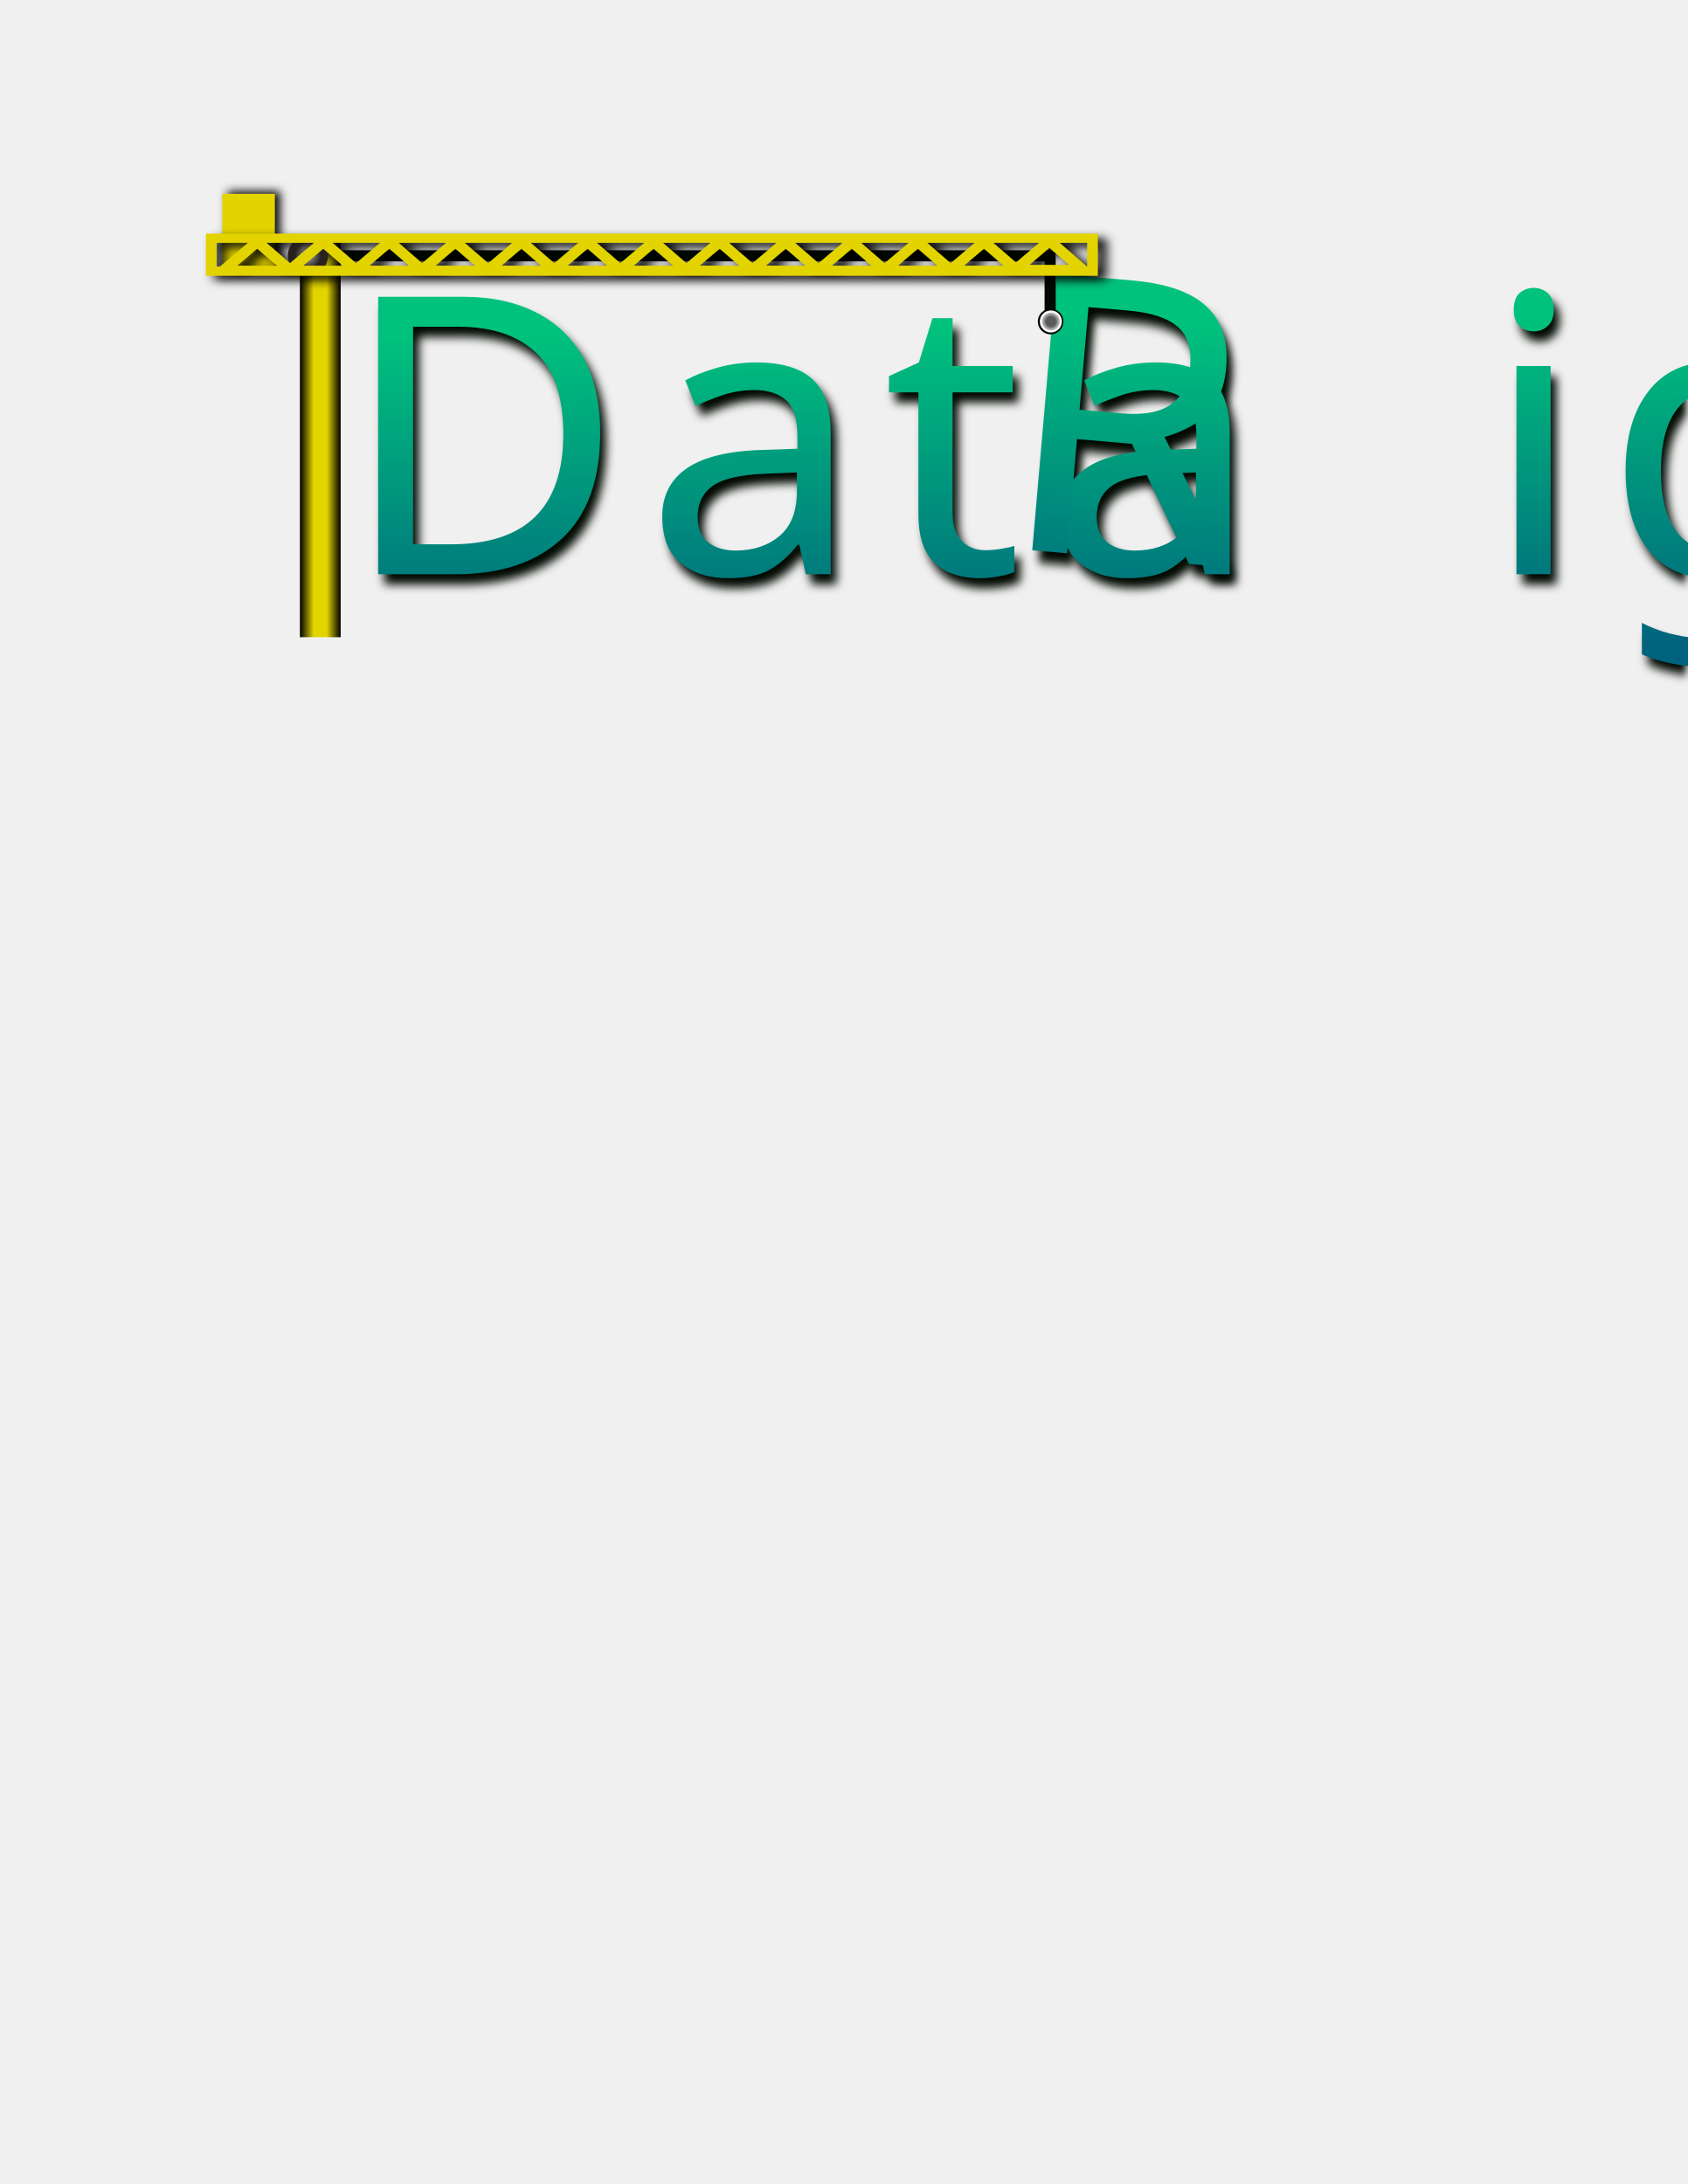
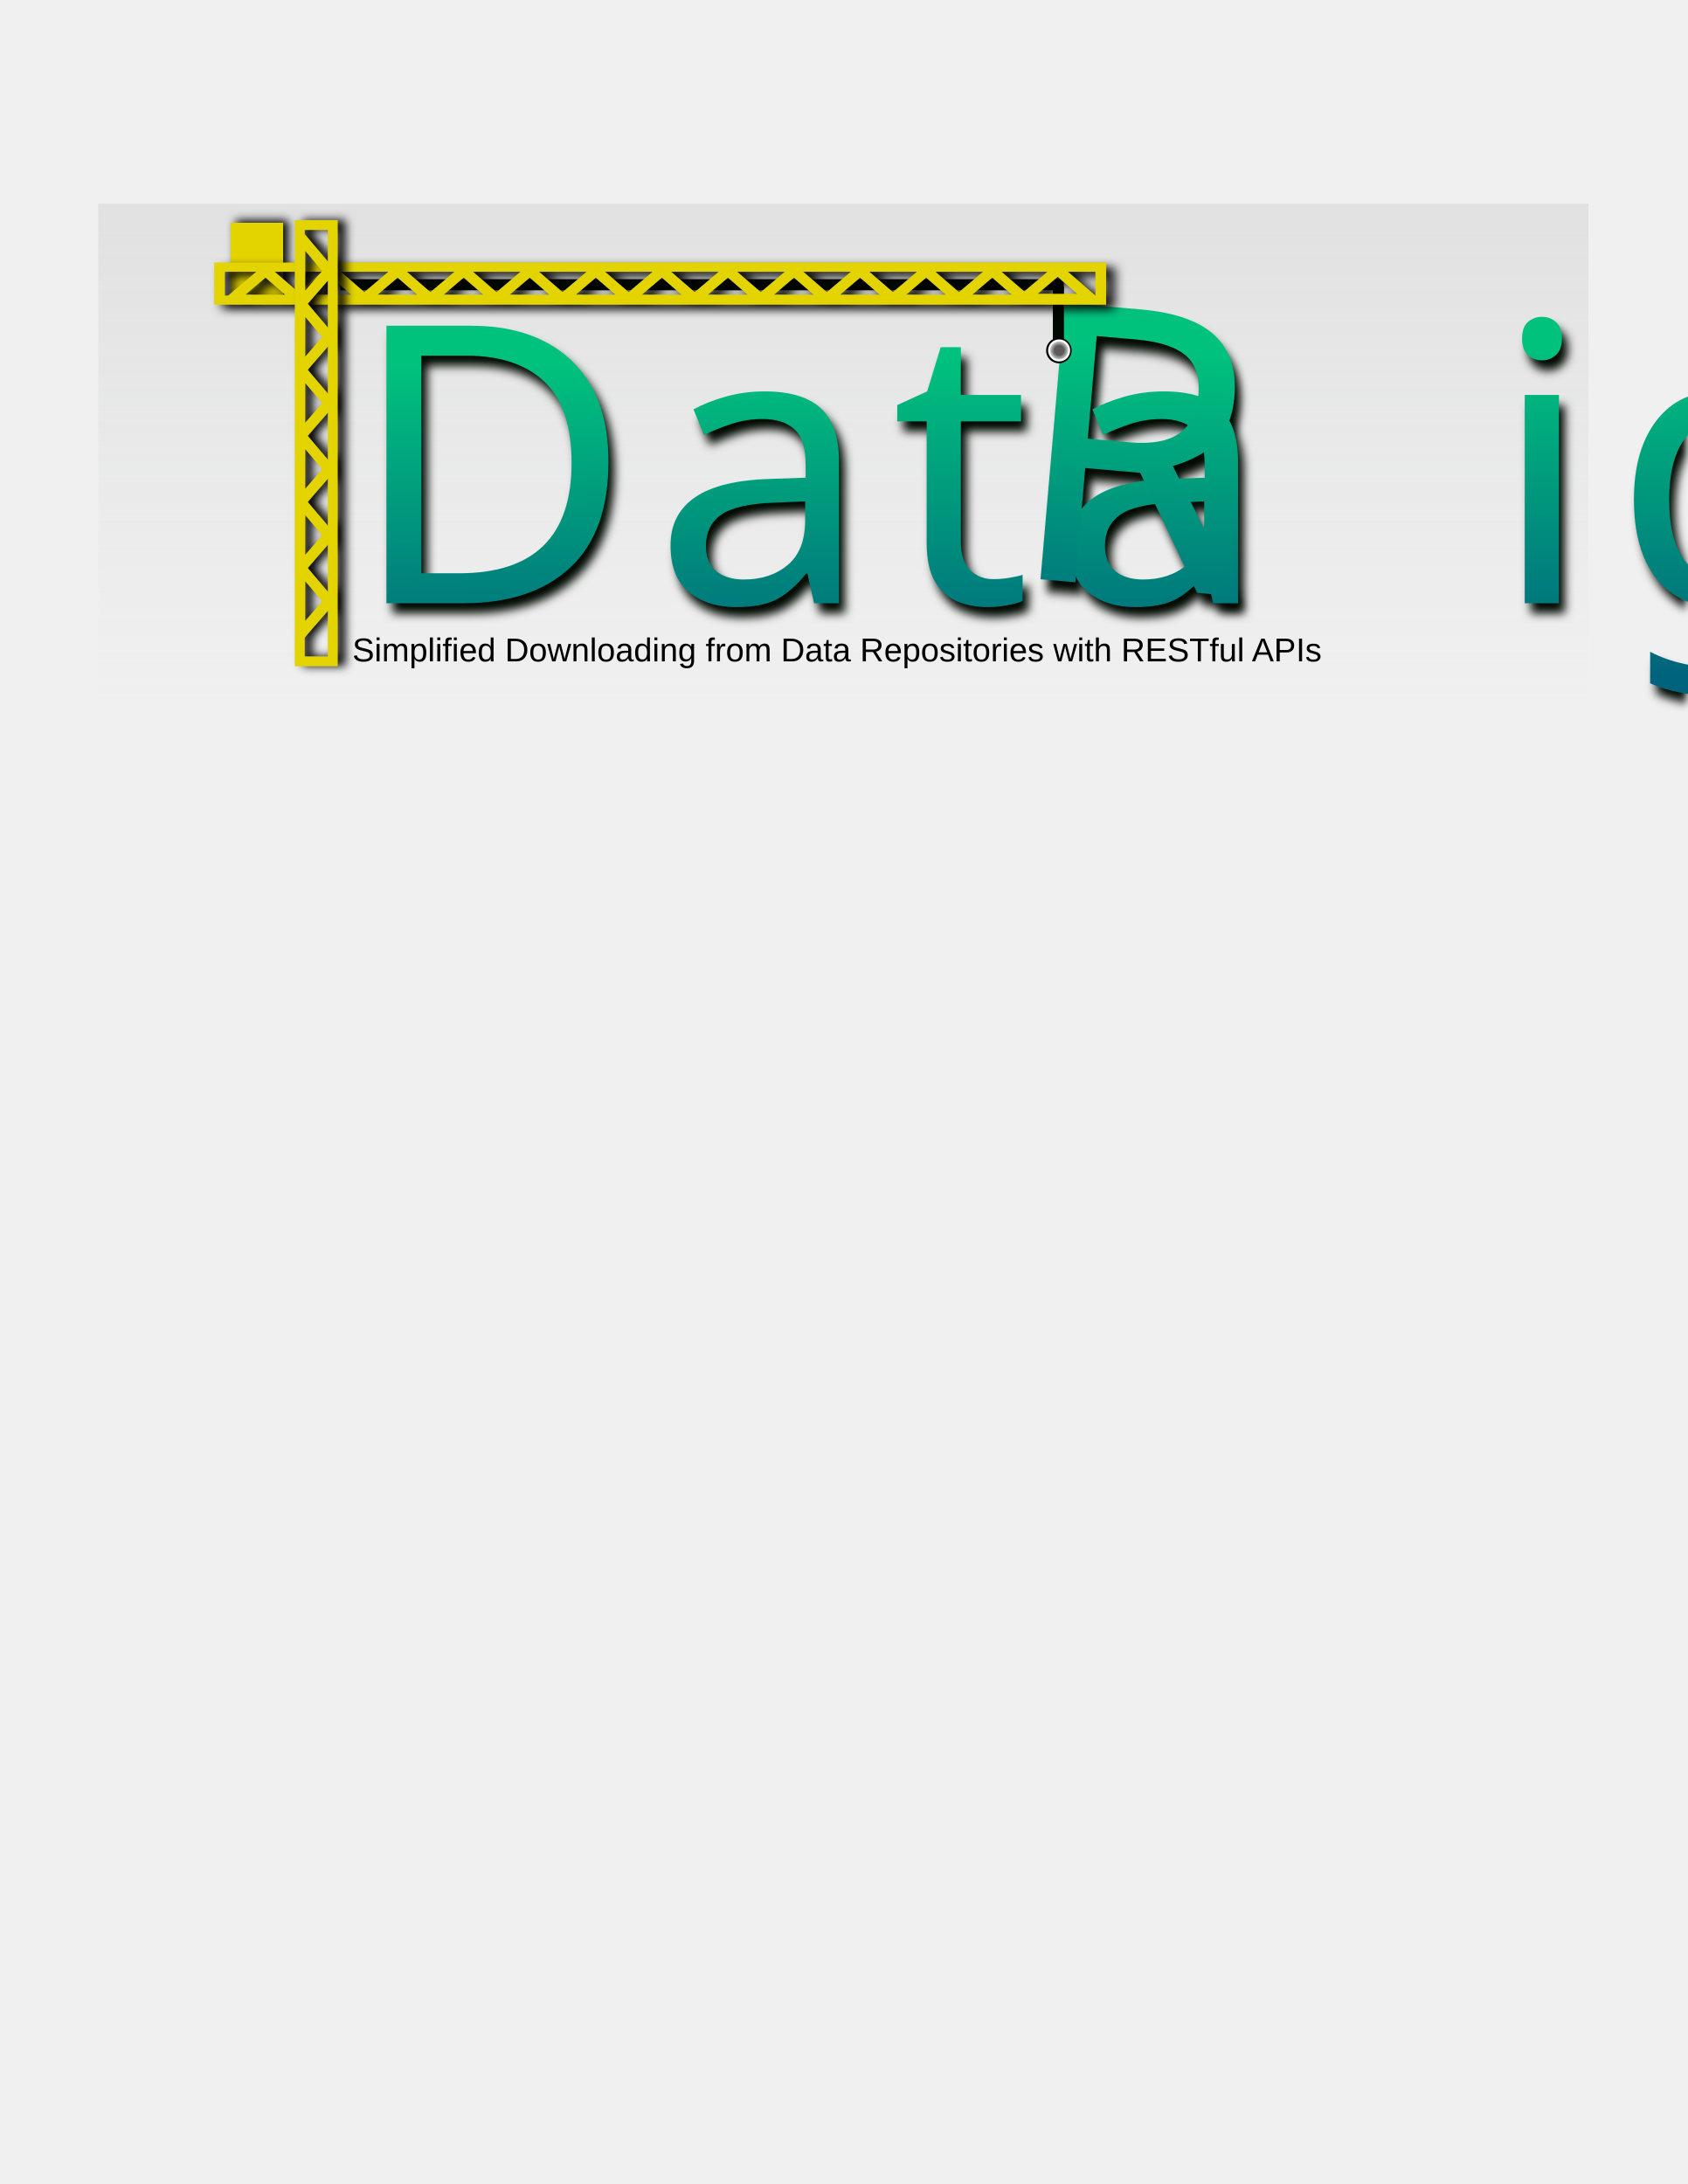
<svg xmlns="http://www.w3.org/2000/svg" xmlns:xlink="http://www.w3.org/1999/xlink" width="8.5in" height="11in" viewBox="0 0 215.9 279.4" version="1.1" id="svg8">
  <defs id="defs2">
-     <linearGradient id="linearGradient31380">
-       <stop style="stop-color:#000000;stop-opacity:1;" offset="0" id="stop31376" />
-       <stop style="stop-color:#e3d400;stop-opacity:1;" offset="0.34" id="stop31384" />
-       <stop style="stop-color:#e3d400;stop-opacity:1;" offset="0.659" id="stop32421" />
-       <stop style="stop-color:#000000;stop-opacity:1;" offset="1" id="stop31378" />
+     <linearGradient id="linearGradient10702">
+       <stop style="stop-color:#e1e1e1;stop-opacity:1;" offset="0" id="stop10698" />
+       <stop style="stop-color:#e3e4e4;stop-opacity:0;" offset="1" id="stop10700" />
    </linearGradient>
    <linearGradient id="linearGradient31370">
      <stop style="stop-color:#000000;stop-opacity:1;" offset="0" id="stop31368" />
    </linearGradient>
    <linearGradient id="linearGradient22364">
      <stop style="stop-color:#808080;stop-opacity:1;" offset="0.195" id="stop22362" />
      <stop style="stop-color:#28221f;stop-opacity:1;" offset="0.614" id="stop22360" />
    </linearGradient>
    <linearGradient id="linearGradient20087">
      <stop style="stop-color:#5c5b5b;stop-opacity:1;" offset="0.43" id="stop20083" />
      <stop style="stop-color:#ffffff;stop-opacity:1;" offset="1" id="stop20085" />
    </linearGradient>
    <linearGradient id="linearGradient3633">
      <stop style="stop-color:#00637d;stop-opacity:1;" offset="0" id="stop3631" />
      <stop style="stop-color:#00c27d;stop-opacity:1;" offset="1" id="stop3629" />
    </linearGradient>
    <filter style="color-interpolation-filters:sRGB;" id="filter413" x="-0.026" y="-0.088" width="1.052" height="1.177">
      <feGaussianBlur stdDeviation="0.6 0.6" result="blur" id="feGaussianBlur411" />
    </filter>
    <filter style="color-interpolation-filters:sRGB;" id="filter1570" x="-0.031" y="-0.068" width="1.062" height="1.135">
      <feGaussianBlur stdDeviation="0.6 0.6" result="blur" id="feGaussianBlur1568" />
    </filter>
    <filter style="color-interpolation-filters:sRGB;" id="filter3212" x="-0.029" y="-0.071" width="1.058" height="1.142">
      <feGaussianBlur stdDeviation="0.6 0.6" result="blur" id="feGaussianBlur3210" />
    </filter>
    <filter style="color-interpolation-filters:sRGB;" id="filter1428" x="-0.01" y="-0.035" width="1.02" height="1.069">
      <feGaussianBlur stdDeviation="0.6 0.6" result="blur" id="feGaussianBlur1426" />
    </filter>
    <filter style="color-interpolation-filters:sRGB;" id="filter5133" x="-0.009" y="-0.035" width="1.018" height="1.069">
      <feGaussianBlur stdDeviation="0.6 0.6" result="blur" id="feGaussianBlur5131" />
    </filter>
    <linearGradient xlink:href="#linearGradient3633" id="linearGradient6367" gradientUnits="userSpaceOnUse" gradientTransform="translate(-15.80186,14.72622)" x1="116.738" y1="70.128" x2="116.059" y2="27.777" />
-     <linearGradient xlink:href="#linearGradient3633" id="linearGradient15225" gradientUnits="userSpaceOnUse" gradientTransform="translate(73.54322,-0.5625799)" x1="116.738" y1="70.128" x2="116.059" y2="27.777" />
-     <filter style="color-interpolation-filters:sRGB;" id="filter15721" x="-0.01" y="-0.035" width="1.021" height="1.069">
+     <linearGradient xlink:href="#linearGradient3633" id="linearGradient15225" gradientUnits="userSpaceOnUse" gradientTransform="translate(74.91954,3.033144)" x1="116.738" y1="70.128" x2="116.059" y2="27.777" />
+     <filter style="color-interpolation-filters:sRGB;" id="filter15721" x="-0.011" y="-0.035" width="1.021" height="1.069">
      <feGaussianBlur stdDeviation="0.6 0.6" result="blur" id="feGaussianBlur15719" />
    </filter>
    <filter style="color-interpolation-filters:sRGB;" id="filter16522" x="-0.076" y="-0.046" width="1.153" height="1.093">
      <feGaussianBlur stdDeviation="0.6 0.6" result="blur" id="feGaussianBlur16520" />
    </filter>
    <filter style="color-interpolation-filters:sRGB;" id="filter17813" x="-0.341" y="-0.034" width="1.682" height="1.067">
      <feGaussianBlur stdDeviation="0.6 0.6" result="blur" id="feGaussianBlur17811" />
    </filter>
    <filter style="color-interpolation-filters:sRGB;" id="filter17817" x="-0.492" y="-0.021" width="1.983" height="1.043">
      <feGaussianBlur stdDeviation="0.6 0.6" result="blur" id="feGaussianBlur17815" />
    </filter>
    <filter style="color-interpolation-filters:sRGB;" id="filter17821" x="-0.413" y="-0.511" width="1.824" height="1.887">
      <feGaussianBlur stdDeviation="0.6 0.6" result="blur" id="feGaussianBlur17819" />
    </filter>
    <filter style="color-interpolation-filters:sRGB;" id="filter17825" x="-0.413" y="-0.511" width="1.824" height="1.887">
      <feGaussianBlur stdDeviation="0.6 0.6" result="blur" id="feGaussianBlur17823" />
    </filter>
    <filter style="color-interpolation-filters:sRGB;" id="filter17829" x="-0.413" y="-0.511" width="1.824" height="1.887">
      <feGaussianBlur stdDeviation="0.6 0.6" result="blur" id="feGaussianBlur17827" />
    </filter>
    <filter style="color-interpolation-filters:sRGB;" id="filter17833" x="-0.413" y="-0.511" width="1.824" height="1.887">
      <feGaussianBlur stdDeviation="0.6 0.6" result="blur" id="feGaussianBlur17831" />
    </filter>
    <filter style="color-interpolation-filters:sRGB;" id="filter17837" x="-0.413" y="-0.511" width="1.824" height="1.887">
      <feGaussianBlur stdDeviation="0.6 0.6" result="blur" id="feGaussianBlur17835" />
    </filter>
    <filter style="color-interpolation-filters:sRGB;" id="filter17841" x="-0.413" y="-0.511" width="1.824" height="1.887">
      <feGaussianBlur stdDeviation="0.6 0.6" result="blur" id="feGaussianBlur17839" />
    </filter>
    <filter style="color-interpolation-filters:sRGB;" id="filter17845" x="-0.413" y="-0.511" width="1.824" height="1.887">
      <feGaussianBlur stdDeviation="0.6 0.6" result="blur" id="feGaussianBlur17843" />
    </filter>
    <filter style="color-interpolation-filters:sRGB;" id="filter17849" x="-0.413" y="-0.511" width="1.824" height="1.887">
      <feGaussianBlur stdDeviation="0.6 0.6" result="blur" id="feGaussianBlur17847" />
    </filter>
    <filter style="color-interpolation-filters:sRGB;" id="filter17853" x="-0.413" y="-0.511" width="1.824" height="1.887">
      <feGaussianBlur stdDeviation="0.6 0.6" result="blur" id="feGaussianBlur17851" />
    </filter>
    <filter style="color-interpolation-filters:sRGB;" id="filter17857" x="-0.413" y="-0.511" width="1.824" height="1.887">
      <feGaussianBlur stdDeviation="0.6 0.6" result="blur" id="feGaussianBlur17855" />
    </filter>
    <filter style="color-interpolation-filters:sRGB;" id="filter17861" x="-0.413" y="-0.511" width="1.824" height="1.887">
      <feGaussianBlur stdDeviation="0.6 0.6" result="blur" id="feGaussianBlur17859" />
    </filter>
    <filter style="color-interpolation-filters:sRGB;" id="filter17865" x="-0.413" y="-0.511" width="1.824" height="1.887">
      <feGaussianBlur stdDeviation="0.6 0.6" result="blur" id="feGaussianBlur17863" />
    </filter>
    <filter style="color-interpolation-filters:sRGB;" id="filter17869" x="-0.413" y="-0.511" width="1.824" height="1.887">
      <feGaussianBlur stdDeviation="0.6 0.6" result="blur" id="feGaussianBlur17867" />
    </filter>
-     <radialGradient xlink:href="#linearGradient20087" id="radialGradient20089" cx="130.188" cy="41.127" fx="130.188" fy="41.127" r="1.412" gradientUnits="userSpaceOnUse" gradientTransform="translate(4.233336)" />
+     <radialGradient xlink:href="#linearGradient20087" id="radialGradient20089" cx="130.188" cy="41.127" fx="130.188" fy="41.127" r="1.412" gradientUnits="userSpaceOnUse" gradientTransform="translate(5.29167,3.704167)" />
    <filter style="color-interpolation-filters:sRGB;" id="filter23394" x="-0.094" y="-0.188" width="1.205" height="1.436">
      <feGaussianBlur stdDeviation="0.6 0.6" result="blur" id="feGaussianBlur23392" />
    </filter>
    <filter style="color-interpolation-filters:sRGB;" id="filter25187" x="-0.492" y="-0.105" width="1.983" height="1.21">
      <feGaussianBlur stdDeviation="0.6 0.6" result="blur" id="feGaussianBlur25185" />
    </filter>
    <filter style="color-interpolation-filters:sRGB;" id="filter25191" x="-0.405" y="-0.502" width="1.81" height="1.872">
      <feGaussianBlur stdDeviation="0.6 0.6" result="blur" id="feGaussianBlur25189" />
    </filter>
    <filter style="color-interpolation-filters:sRGB;" id="filter25195" x="-0.405" y="-0.502" width="1.81" height="1.872">
      <feGaussianBlur stdDeviation="0.6 0.6" result="blur" id="feGaussianBlur25193" />
    </filter>
    <filter style="color-interpolation-filters:sRGB;" id="filter25199" x="-0.214" y="-0.146" width="1.428" height="1.292">
      <feGaussianBlur stdDeviation="0.6 0.6" result="blur" id="feGaussianBlur25197" />
    </filter>
    <filter style="color-interpolation-filters:sRGB" id="filter25187-9" x="-0.492" y="-0.105" width="1.983" height="1.21">
      <feGaussianBlur stdDeviation="0.6 0.6" result="blur" id="feGaussianBlur25185-4" />
    </filter>
    <filter style="color-interpolation-filters:sRGB" id="filter25191-8" x="-0.405" y="-0.502" width="1.81" height="1.872">
      <feGaussianBlur stdDeviation="0.6 0.6" result="blur" id="feGaussianBlur25189-1" />
    </filter>
    <filter style="color-interpolation-filters:sRGB" id="filter25195-2" x="-0.405" y="-0.502" width="1.81" height="1.872">
      <feGaussianBlur stdDeviation="0.6 0.6" result="blur" id="feGaussianBlur25193-9" />
    </filter>
    <filter style="color-interpolation-filters:sRGB" id="filter25199-3" x="-0.214" y="-0.146" width="1.428" height="1.292">
      <feGaussianBlur stdDeviation="0.6 0.6" result="blur" id="feGaussianBlur25197-9" />
    </filter>
    <filter style="color-interpolation-filters:sRGB;" id="filter28373" x="-0.214" y="-0.146" width="1.428" height="1.292">
      <feGaussianBlur stdDeviation="0.6 0.6" result="blur" id="feGaussianBlur28371" />
    </filter>
    <filter style="color-interpolation-filters:sRGB" id="filter28373-3" x="-0.214" y="-0.146" width="1.428" height="1.292">
      <feGaussianBlur stdDeviation="0.6 0.6" result="blur" id="feGaussianBlur28371-0" />
    </filter>
    <filter style="color-interpolation-filters:sRGB" id="filter25187-9-4" x="-0.501" y="-0.107" width="2.002" height="1.214">
      <feGaussianBlur stdDeviation="0.6 0.6" result="blur" id="feGaussianBlur25185-4-4" />
    </filter>
    <filter style="color-interpolation-filters:sRGB" id="filter25191-8-4" x="-0.405" y="-0.502" width="1.81" height="1.872">
      <feGaussianBlur stdDeviation="0.6 0.6" result="blur" id="feGaussianBlur25189-1-4" />
    </filter>
    <filter style="color-interpolation-filters:sRGB" id="filter25195-2-7" x="-0.405" y="-0.502" width="1.81" height="1.872">
      <feGaussianBlur stdDeviation="0.6 0.6" result="blur" id="feGaussianBlur25193-9-6" />
    </filter>
    <filter style="color-interpolation-filters:sRGB" id="filter28373-3-1" x="-0.214" y="-0.146" width="1.428" height="1.292">
      <feGaussianBlur stdDeviation="0.6 0.6" result="blur" id="feGaussianBlur28371-0-8" />
    </filter>
    <filter style="color-interpolation-filters:sRGB" id="filter25195-2-7-5" x="-0.405" y="-0.502" width="1.81" height="1.872">
      <feGaussianBlur stdDeviation="0.6 0.6" result="blur" id="feGaussianBlur25193-9-6-9" />
    </filter>
-     <radialGradient xlink:href="#linearGradient22364" id="radialGradient22366-3-7" cx="49.527" cy="90.771" fx="49.527" fy="90.771" r="2.26" gradientUnits="userSpaceOnUse" gradientTransform="matrix(1.202867,0,0,1.202867,-20.19369,-76.46942)" />
+     <radialGradient xlink:href="#linearGradient22364" id="radialGradient22366-3-7" cx="49.527" cy="90.771" fx="49.527" fy="90.771" r="2.26" gradientUnits="userSpaceOnUse" gradientTransform="matrix(1.202867,0,0,1.202867,-19.13536,-72.76525)" />
    <filter style="color-interpolation-filters:sRGB;" id="filter29639" x="-0.021" y="-0.48" width="1.042" height="1.961">
      <feGaussianBlur stdDeviation="0.6 0.6" result="blur" id="feGaussianBlur29637" />
    </filter>
    <filter style="color-interpolation-filters:sRGB" id="filter29639-9" x="-0.021" y="-0.48" width="1.042" height="1.961">
      <feGaussianBlur stdDeviation="0.6 0.6" result="blur" id="feGaussianBlur29637-2" />
    </filter>
    <filter style="color-interpolation-filters:sRGB;" id="filter30857" x="-0.341" y="-0.034" width="1.682" height="1.068">
      <feGaussianBlur stdDeviation="0.6 0.6" result="blur" id="feGaussianBlur30855" />
    </filter>
-     <linearGradient xlink:href="#linearGradient31380" id="linearGradient31382" x1="36.878" y1="115.543" x2="41.099" y2="115.543" gradientUnits="userSpaceOnUse" gradientTransform="matrix(1.235592,0,0,1,-7.203341,-59.53731)" />
+     <filter style="color-interpolation-filters:sRGB;" id="filter4572" x="-0.011" y="-0.029" width="1.022" height="1.057">
+       <feGaussianBlur stdDeviation="0.6 0.6" result="blur" id="feGaussianBlur4570" />
+     </filter>
+     <linearGradient xlink:href="#linearGradient10702" id="linearGradient10704" x1="99.46" y1="98.326" x2="99.46" y2="161.52" gradientUnits="userSpaceOnUse" gradientTransform="matrix(1.171458,0,0,1,-15.78808,-71.79752)" />
+     <filter style="color-interpolation-filters:sRGB;" id="filter12859" x="-0.492" y="-0.037" width="1.983" height="1.074">
+       <feGaussianBlur stdDeviation="0.6 0.6" result="blur" id="feGaussianBlur12857" />
+     </filter>
+     <filter style="color-interpolation-filters:sRGB;" id="filter15089" x="-0.012" y="-0.362" width="1.023" height="1.725">
+       <feGaussianBlur stdDeviation="0.6 0.6" result="blur" id="feGaussianBlur15087" />
+     </filter>
  </defs>
  <g id="layer1">
    <text xml:space="preserve" style="font-size:4.233px;line-height:1;font-family:Arial;-inkscape-font-specification:Arial;font-variant-ligatures:none;letter-spacing:0px;word-spacing:0px;stroke-width:0.265" x="109.04" y="188.259" id="text15156">
      <tspan id="tspan15154" style="stroke-width:0.265" x="109.04" y="188.259" />
    </text>
-     <g id="g33950">
-       <rect style="fill:#000800;fill-opacity:1;fill-rule:evenodd;stroke:none;stroke-width:1.27;stroke-linecap:square;stroke-dasharray:none;stroke-opacity:1;stop-color:#000000" id="rect17083" width="92.549" height="1.421" x="42.467" y="32.009" rx="0.41" ry="1.3457404e-06" />
-       <text xml:space="preserve" style="font-style:normal;font-variant:normal;font-weight:normal;font-stretch:normal;font-size:49.664px;line-height:1;font-family:Uroob;-inkscape-font-specification:'Uroob, Normal';font-variant-ligatures:none;font-variant-caps:normal;font-variant-numeric:normal;font-variant-east-asian:normal;letter-spacing:2.646px;word-spacing:0px;fill:#000800;fill-opacity:1;stroke:none;stroke-width:0.265;stroke-opacity:1;filter:url(#filter16522)" x="133.79" y="173.815" id="text240-6-2-7-3" transform="matrix(0.9954557,0.08656046,-0.08669704,0.9970263,9.922002,-113.3093)">
+     <g id="g17397">
+       <rect style="fill:url(#linearGradient10704);fill-opacity:1;fill-rule:evenodd;stroke:none;stroke-width:0.762;stroke-linecap:square;stroke-opacity:1;stop-color:#000000" id="rect2062" width="190.617" height="63.495" x="12.563" y="26.064" rx="0.41" ry="1.3457404e-06" />
+       <rect style="fill:#000800;fill-opacity:1;fill-rule:evenodd;stroke:none;stroke-width:1.27;stroke-linecap:square;stroke-dasharray:none;stroke-opacity:1;stop-color:#000000" id="rect17083" width="92.549" height="1.421" x="43.525" y="35.713" rx="0.41" ry="1.3457404e-06" />
+       <text xml:space="preserve" style="font-style:normal;font-variant:normal;font-weight:normal;font-stretch:normal;font-size:49.664px;line-height:1;font-family:Uroob;-inkscape-font-specification:'Uroob, Normal';font-variant-ligatures:none;font-variant-caps:normal;font-variant-numeric:normal;font-variant-east-asian:normal;letter-spacing:2.646px;word-spacing:0px;fill:#000800;fill-opacity:1;stroke:none;stroke-width:0.265;stroke-opacity:1;filter:url(#filter16522)" x="133.79" y="173.815" id="text240-6-2-7-3" transform="matrix(0.9954557,0.08656046,-0.08669704,0.9970263,10.98034,-109.6051)">
        <tspan id="tspan238-2-7-5-6" style="font-style:normal;font-variant:normal;font-weight:normal;font-stretch:normal;font-size:49.664px;font-family:Uroob;-inkscape-font-specification:'Uroob, Normal';font-variant-ligatures:none;font-variant-caps:normal;font-variant-numeric:normal;font-variant-east-asian:normal;fill:#000800;fill-opacity:1;stroke:none;stroke-width:0.265;stroke-opacity:1" x="133.79" y="173.815">R</tspan>
      </text>
-       <g id="g32963" transform="translate(0,-0.5291667)">
+       <g id="g32963" transform="translate(1.058333,3.175)">
        <text xml:space="preserve" style="font-style:normal;font-variant:normal;font-weight:normal;font-stretch:normal;font-size:49.664px;line-height:1;font-family:Uroob;-inkscape-font-specification:'Uroob, Normal';font-variant-ligatures:none;font-variant-caps:normal;font-variant-numeric:normal;font-variant-east-asian:normal;letter-spacing:2.646px;word-spacing:0px;fill:#000800;fill-opacity:1;stroke:none;stroke-width:0.265;stroke-opacity:1;filter:url(#filter15721)" x="35.937" y="193.782" id="text240-6-2-2" transform="matrix(0.999212,0,0,1.000789,8.422516,-118.6283)">
          <tspan id="tspan238-2-7-8" style="font-style:normal;font-variant:normal;font-weight:normal;font-stretch:normal;font-size:49.664px;font-family:Uroob;-inkscape-font-specification:'Uroob, Normal';font-variant-ligatures:none;font-variant-caps:normal;font-variant-numeric:normal;font-variant-east-asian:normal;fill:#000800;fill-opacity:1;stroke:none;stroke-width:0.265;stroke-opacity:1" x="35.937" y="193.782">Data <tspan style="letter-spacing:0px" id="tspan20473"> </tspan>ig</tspan>
        </text>
        <text xml:space="preserve" style="font-style:normal;font-variant:normal;font-weight:normal;font-stretch:normal;font-size:49.664px;line-height:1;font-family:Uroob;-inkscape-font-specification:'Uroob, Normal';font-variant-ligatures:none;font-variant-caps:normal;font-variant-numeric:normal;font-variant-east-asian:normal;letter-spacing:2.646px;word-spacing:0px;fill:url(#linearGradient6367);fill-opacity:1;stroke:none;stroke-width:0.265;stroke-opacity:1" x="43.597" y="73.939" id="text240-6-2" transform="scale(0.999212,1.000789)">
          <tspan id="tspan238-2-7" style="font-style:normal;font-variant:normal;font-weight:normal;font-stretch:normal;font-size:49.664px;font-family:Uroob;-inkscape-font-specification:'Uroob, Normal';font-variant-ligatures:none;font-variant-caps:normal;font-variant-numeric:normal;font-variant-east-asian:normal;fill:url(#linearGradient6367);fill-opacity:1;stroke:none;stroke-width:0.265;stroke-opacity:1" x="43.597" y="73.939">Data <tspan style="letter-spacing:0.042px;fill:url(#linearGradient6367)" id="tspan20093"> </tspan>ig</tspan>
        </text>
      </g>
-       <text xml:space="preserve" style="font-style:normal;font-variant:normal;font-weight:normal;font-stretch:normal;font-size:49.664px;line-height:1;font-family:Uroob;-inkscape-font-specification:'Uroob, Normal';font-variant-ligatures:none;font-variant-caps:normal;font-variant-numeric:normal;font-variant-east-asian:normal;letter-spacing:2.646px;word-spacing:0px;fill:url(#linearGradient15225);fill-opacity:1;stroke:none;stroke-width:0.265;stroke-opacity:1" x="132.942" y="58.65" id="text240-6-2-7" transform="matrix(0.9954557,0.08656046,-0.08669704,0.9970263,0,0)">
-         <tspan id="tspan238-2-7-5" style="font-style:normal;font-variant:normal;font-weight:normal;font-stretch:normal;font-size:49.664px;font-family:Uroob;-inkscape-font-specification:'Uroob, Normal';font-variant-ligatures:none;font-variant-caps:normal;font-variant-numeric:normal;font-variant-east-asian:normal;fill:url(#linearGradient15225);fill-opacity:1;stroke:none;stroke-width:0.265;stroke-opacity:1" x="132.942" y="58.65">R</tspan>
+       <text xml:space="preserve" style="font-style:normal;font-variant:normal;font-weight:normal;font-stretch:normal;font-size:49.664px;line-height:1;font-family:Uroob;-inkscape-font-specification:'Uroob, Normal';font-variant-ligatures:none;font-variant-caps:normal;font-variant-numeric:normal;font-variant-east-asian:normal;letter-spacing:2.646px;word-spacing:0px;fill:url(#linearGradient15225);fill-opacity:1;stroke:none;stroke-width:0.265;stroke-opacity:1" x="134.318" y="62.246" id="text240-6-2-7" transform="matrix(0.9954557,0.08656046,-0.08669704,0.9970263,0,0)">
+         <tspan id="tspan238-2-7-5" style="font-style:normal;font-variant:normal;font-weight:normal;font-stretch:normal;font-size:49.664px;font-family:Uroob;-inkscape-font-specification:'Uroob, Normal';font-variant-ligatures:none;font-variant-caps:normal;font-variant-numeric:normal;font-variant-east-asian:normal;fill:url(#linearGradient15225);fill-opacity:1;stroke:none;stroke-width:0.265;stroke-opacity:1" x="134.318" y="62.246">R</tspan>
      </text>
-       <rect style="fill:#000800;fill-opacity:1;fill-rule:evenodd;stroke:none;stroke-width:1.27;stroke-linecap:square;stroke-dasharray:none;stroke-opacity:1;stop-color:#000000" id="rect17083-3" width="9.279" height="1.421" x="32.946" y="-135.039" rx="0.41" ry="1.3457404e-06" transform="rotate(90)" />
-       <circle style="fill:#000000;fill-opacity:1;fill-rule:evenodd;stroke:none;stroke-width:0.254;stroke-linecap:square;stroke-dasharray:none;stroke-opacity:1;stop-color:#000000" id="path18521-6" cx="134.386" cy="41.135" r="1.636" />
-       <path id="rect24706-56-1" style="fill-rule:evenodd;stroke-width:0.254;stroke-linecap:square;filter:url(#filter28373);stop-color:#000000" d="m 29.514,24.467 h 5.913 c 0.227,0 0.41,1e-6 0.41,2e-6 v 9.876 c 0,10e-7 -0.183,10e-7 -0.41,10e-7 h -5.913 c -0.227,0 -0.41,0 -0.41,-10e-7 V 24.467 c 0,-10e-7 0.183,-2e-6 0.41,-2e-6 z" />
-       <path id="rect24706-56" style="fill:#e3d400;fill-rule:evenodd;stroke-width:0.254;stroke-linecap:square;stop-color:#000000" d="m 28.838,24.795 h 5.913 c 0.227,0 0.41,0 0.41,10e-7 v 9.876 c 0,10e-7 -0.183,2e-6 -0.41,2e-6 h -5.913 c -0.227,0 -0.41,-1e-6 -0.41,-2e-6 v -9.876 c 0,-10e-7 0.183,-10e-7 0.41,-10e-7 z" />
-       <rect style="fill:url(#linearGradient31382);fill-opacity:1;fill-rule:evenodd;stroke-width:0.051;stroke-linecap:square;stop-color:#000000" id="rect10053" width="5.215" height="51.024" x="38.363" y="30.494" rx="0.41" ry="1.3457407e-06" />
-       <g id="g15152-3-5" transform="matrix(1.166232,0,0,1,-21.56789,-131.7565)" style="stroke:#000000;stroke-width:0.926;stroke-opacity:1;filter:url(#filter29639-9)">
+       <rect style="fill:#000800;fill-opacity:1;fill-rule:evenodd;stroke:none;stroke-width:1.27;stroke-linecap:square;stroke-dasharray:none;stroke-opacity:1;stop-color:#000000" id="rect17083-3" width="9.279" height="1.421" x="36.65" y="-136.097" rx="0.41" ry="1.3457404e-06" transform="rotate(90)" />
+       <circle style="fill:#000000;fill-opacity:1;fill-rule:evenodd;stroke:none;stroke-width:0.254;stroke-linecap:square;stroke-dasharray:none;stroke-opacity:1;stop-color:#000000" id="path18521-6" cx="135.444" cy="44.84" r="1.636" />
+       <path id="rect24706-56-1" style="fill-rule:evenodd;stroke-width:0.254;stroke-linecap:square;filter:url(#filter28373);stop-color:#000000" d="m 30.572,28.171 h 5.913 c 0.227,0 0.41,10e-7 0.41,2e-6 v 9.876 c 0,10e-7 -0.183,10e-7 -0.41,10e-7 h -5.913 c -0.227,0 -0.41,0 -0.41,-10e-7 v -9.876 c 0,-1e-6 0.183,-2e-6 0.41,-2e-6 z" />
+       <path id="rect24706-56" style="fill:#e3d400;fill-rule:evenodd;stroke-width:0.254;stroke-linecap:square;stop-color:#000000" d="m 29.897,28.5 h 5.913 c 0.227,0 0.41,0 0.41,1e-6 v 9.876 c 0,1e-6 -0.183,2e-6 -0.41,2e-6 h -5.913 c -0.227,0 -0.41,-10e-7 -0.41,-2e-6 v -9.876 c 0,-1e-6 0.183,-1e-6 0.41,-1e-6 z" />
+       <g id="g15152-3-5" transform="matrix(1.166232,0,0,1,-20.50955,-128.0524)" style="stroke:#000000;stroke-width:0.926;stroke-opacity:1;filter:url(#filter29639-9)">
        <rect style="fill:none;fill-opacity:1;fill-rule:evenodd;stroke:#000000;stroke-width:1.176;stroke-linecap:square;stroke-dasharray:none;stroke-opacity:1;stop-color:#000000" id="rect10053-9-3-4" width="4.221" height="96.656" x="162.817" y="-139.243" rx="0.41" ry="1.1539214e-06" transform="rotate(90)" />
        <path style="fill:none;fill-opacity:1;fill-rule:evenodd;stroke:#000000;stroke-width:1.548;stroke-linecap:square;stroke-dasharray:none;stroke-opacity:1;stop-color:#000000" id="path14792-38-0" d="m 50.995,187.812 -7.006,-0.034 3.532,-6.05 z" transform="matrix(1,0,0,0.5774791,0.1109844,58.33402)" />
        <path style="fill:none;fill-opacity:1;fill-rule:evenodd;stroke:#000000;stroke-width:1.548;stroke-linecap:square;stroke-dasharray:none;stroke-opacity:1;stop-color:#000000" id="path14792-3-60-5" d="m 50.995,187.812 -7.006,-0.034 3.532,-6.05 z" transform="matrix(1,0,0,0.5774791,7.357721,58.33402)" />
        <path style="fill:none;fill-opacity:1;fill-rule:evenodd;stroke:#000000;stroke-width:1.548;stroke-linecap:square;stroke-dasharray:none;stroke-opacity:1;stop-color:#000000" id="path14792-3-6-4-9" d="m 50.995,187.812 -7.006,-0.034 3.532,-6.05 z" transform="matrix(1,0,0,0.5774791,14.60446,58.33402)" />
        <path style="fill:none;fill-opacity:1;fill-rule:evenodd;stroke:#000000;stroke-width:1.548;stroke-linecap:square;stroke-dasharray:none;stroke-opacity:1;stop-color:#000000" id="path14792-3-6-0-88-4" d="m 50.995,187.812 -7.006,-0.034 3.532,-6.05 z" transform="matrix(1,0,0,0.5774791,50.83814,58.33402)" />
        <path style="fill:none;fill-opacity:1;fill-rule:evenodd;stroke:#000000;stroke-width:1.548;stroke-linecap:square;stroke-dasharray:none;stroke-opacity:1;stop-color:#000000" id="path14792-3-6-0-8-8-6" d="m 50.995,187.812 -7.006,-0.034 3.532,-6.05 z" transform="matrix(1,0,0,0.5774791,72.57835,58.33402)" />
        <path style="fill:none;fill-opacity:1;fill-rule:evenodd;stroke:#000000;stroke-width:1.548;stroke-linecap:square;stroke-dasharray:none;stroke-opacity:1;stop-color:#000000" id="path14792-3-6-0-8-7-97-9" d="m 50.995,187.812 -7.006,-0.034 3.532,-6.05 z" transform="matrix(1,0,0,0.5774791,65.33161,58.33402)" />
        <path style="fill:none;fill-opacity:1;fill-rule:evenodd;stroke:#000000;stroke-width:1.548;stroke-linecap:square;stroke-dasharray:none;stroke-opacity:1;stop-color:#000000" id="path14792-3-6-0-8-7-9-7-2" d="m 50.995,187.812 -7.006,-0.034 3.532,-6.05 z" transform="matrix(1,0,0,0.5774791,58.08488,58.33402)" />
        <path style="fill:none;fill-opacity:1;fill-rule:evenodd;stroke:#000000;stroke-width:1.548;stroke-linecap:square;stroke-dasharray:none;stroke-opacity:1;stop-color:#000000" id="path14792-3-6-0-6-6-2" d="m 50.995,187.812 -7.006,-0.034 3.532,-6.05 z" transform="matrix(1,0,0,0.5774791,43.5914,58.33402)" />
        <path style="fill:none;fill-opacity:1;fill-rule:evenodd;stroke:#000000;stroke-width:1.548;stroke-linecap:square;stroke-dasharray:none;stroke-opacity:1;stop-color:#000000" id="path14792-3-6-0-6-2-4-4" d="m 50.995,187.812 -7.006,-0.034 3.532,-6.05 z" transform="matrix(1,0,0,0.5774791,36.34467,58.33402)" />
        <path style="fill:none;fill-opacity:1;fill-rule:evenodd;stroke:#000000;stroke-width:1.548;stroke-linecap:square;stroke-dasharray:none;stroke-opacity:1;stop-color:#000000" id="path14792-3-6-0-6-2-6-3-7" d="m 50.995,187.812 -7.006,-0.034 3.532,-6.05 z" transform="matrix(1,0,0,0.5774791,29.09793,58.33402)" />
        <path style="fill:none;fill-opacity:1;fill-rule:evenodd;stroke:#000000;stroke-width:1.548;stroke-linecap:square;stroke-dasharray:none;stroke-opacity:1;stop-color:#000000" id="path14792-3-6-0-6-2-6-1-0-7" d="m 50.995,187.812 -7.006,-0.034 3.532,-6.05 z" transform="matrix(1,0,0,0.5774791,21.85119,58.33402)" />
        <path style="fill:none;fill-opacity:1;fill-rule:evenodd;stroke:#000000;stroke-width:1.548;stroke-linecap:square;stroke-dasharray:none;stroke-opacity:1;stop-color:#000000" id="path14792-3-6-0-8-7-2-3-5" d="m 50.995,187.812 -7.006,-0.034 3.532,-6.05 z" transform="matrix(1,0,0,0.5774791,79.82509,58.33402)" />
        <path style="fill:none;fill-opacity:1;fill-rule:evenodd;stroke:#000000;stroke-width:1.548;stroke-linecap:square;stroke-dasharray:none;stroke-opacity:1;stop-color:#000000" id="path14792-3-6-0-8-7-0-0-4" d="m 50.995,187.812 -7.006,-0.034 3.532,-6.05 z" transform="matrix(1,0,0,0.5774791,87.00171,58.22795)" />
      </g>
-       <circle style="fill:url(#radialGradient22366-3-7);fill-opacity:1;fill-rule:evenodd;stroke:none;stroke-width:0.254;stroke-linecap:square;stroke-dasharray:none;stroke-opacity:1;stop-color:#000000" id="path22358-4-6" cx="39.381" cy="32.716" r="2.565" />
-       <g id="g15152-8" transform="matrix(1.166232,0,0,1,-22.64147,-132.3458)" style="stroke-width:0.926">
+       <circle style="fill:url(#radialGradient22366-3-7);fill-opacity:1;fill-rule:evenodd;stroke:none;stroke-width:0.254;stroke-linecap:square;stroke-dasharray:none;stroke-opacity:1;stop-color:#000000" id="path22358-4-6" cx="40.439" cy="36.42" r="2.565" />
+       <g id="g15152-8" transform="matrix(1.166232,0,0,1,-21.58313,-128.6416)" style="stroke-width:0.926">
        <rect style="fill:none;fill-opacity:1;fill-rule:evenodd;stroke:#e3d400;stroke-width:1.176;stroke-linecap:square;stroke-dasharray:none;stroke-opacity:1;stop-color:#000000" id="rect10053-9-1" width="4.221" height="96.656" x="162.817" y="-139.243" rx="0.41" ry="1.1539214e-06" transform="rotate(90)" />
        <path style="fill:none;fill-opacity:1;fill-rule:evenodd;stroke:#e3d400;stroke-width:1.548;stroke-linecap:square;stroke-dasharray:none;stroke-opacity:1;stop-color:#000000" id="path14792-2" d="m 50.995,187.812 -7.006,-0.034 3.532,-6.05 z" transform="matrix(1,0,0,0.5774791,0.1109844,58.33402)" />
        <path style="fill:none;fill-opacity:1;fill-rule:evenodd;stroke:#e3d400;stroke-width:1.548;stroke-linecap:square;stroke-dasharray:none;stroke-opacity:1;stop-color:#000000" id="path14792-3-8" d="m 50.995,187.812 -7.006,-0.034 3.532,-6.05 z" transform="matrix(1,0,0,0.5774791,7.357721,58.33402)" />
        <path style="fill:none;fill-opacity:1;fill-rule:evenodd;stroke:#e3d400;stroke-width:1.548;stroke-linecap:square;stroke-dasharray:none;stroke-opacity:1;stop-color:#000000" id="path14792-3-6-9" d="m 50.995,187.812 -7.006,-0.034 3.532,-6.05 z" transform="matrix(1,0,0,0.5774791,14.60446,58.33402)" />
        <path style="fill:none;fill-opacity:1;fill-rule:evenodd;stroke:#e3d400;stroke-width:1.548;stroke-linecap:square;stroke-dasharray:none;stroke-opacity:1;stop-color:#000000" id="path14792-3-6-0-3" d="m 50.995,187.812 -7.006,-0.034 3.532,-6.05 z" transform="matrix(1,0,0,0.5774791,50.83814,58.33402)" />
        <path style="fill:none;fill-opacity:1;fill-rule:evenodd;stroke:#e3d400;stroke-width:1.548;stroke-linecap:square;stroke-dasharray:none;stroke-opacity:1;stop-color:#000000" id="path14792-3-6-0-8-6" d="m 50.995,187.812 -7.006,-0.034 3.532,-6.05 z" transform="matrix(1,0,0,0.5774791,72.57835,58.33402)" />
        <path style="fill:none;fill-opacity:1;fill-rule:evenodd;stroke:#e3d400;stroke-width:1.548;stroke-linecap:square;stroke-dasharray:none;stroke-opacity:1;stop-color:#000000" id="path14792-3-6-0-8-7-8" d="m 50.995,187.812 -7.006,-0.034 3.532,-6.05 z" transform="matrix(1,0,0,0.5774791,65.33161,58.33402)" />
        <path style="fill:none;fill-opacity:1;fill-rule:evenodd;stroke:#e3d400;stroke-width:1.548;stroke-linecap:square;stroke-dasharray:none;stroke-opacity:1;stop-color:#000000" id="path14792-3-6-0-8-7-9-0" d="m 50.995,187.812 -7.006,-0.034 3.532,-6.05 z" transform="matrix(1,0,0,0.5774791,58.08488,58.33402)" />
        <path style="fill:none;fill-opacity:1;fill-rule:evenodd;stroke:#e3d400;stroke-width:1.548;stroke-linecap:square;stroke-dasharray:none;stroke-opacity:1;stop-color:#000000" id="path14792-3-6-0-6-21" d="m 50.995,187.812 -7.006,-0.034 3.532,-6.05 z" transform="matrix(1,0,0,0.5774791,43.5914,58.33402)" />
        <path style="fill:none;fill-opacity:1;fill-rule:evenodd;stroke:#e3d400;stroke-width:1.548;stroke-linecap:square;stroke-dasharray:none;stroke-opacity:1;stop-color:#000000" id="path14792-3-6-0-6-2-0" d="m 50.995,187.812 -7.006,-0.034 3.532,-6.05 z" transform="matrix(1,0,0,0.5774791,36.34467,58.33402)" />
        <path style="fill:none;fill-opacity:1;fill-rule:evenodd;stroke:#e3d400;stroke-width:1.548;stroke-linecap:square;stroke-dasharray:none;stroke-opacity:1;stop-color:#000000" id="path14792-3-6-0-6-2-6-5" d="m 50.995,187.812 -7.006,-0.034 3.532,-6.05 z" transform="matrix(1,0,0,0.5774791,29.09793,58.33402)" />
        <path style="fill:none;fill-opacity:1;fill-rule:evenodd;stroke:#e3d400;stroke-width:1.548;stroke-linecap:square;stroke-dasharray:none;stroke-opacity:1;stop-color:#000000" id="path14792-3-6-0-6-2-6-1-1" d="m 50.995,187.812 -7.006,-0.034 3.532,-6.05 z" transform="matrix(1,0,0,0.5774791,21.85119,58.33402)" />
        <path style="fill:none;fill-opacity:1;fill-rule:evenodd;stroke:#e3d400;stroke-width:1.548;stroke-linecap:square;stroke-dasharray:none;stroke-opacity:1;stop-color:#000000" id="path14792-3-6-0-8-7-2-1" d="m 50.995,187.812 -7.006,-0.034 3.532,-6.05 z" transform="matrix(1,0,0,0.5774791,79.82509,58.33402)" />
        <path style="fill:none;fill-opacity:1;fill-rule:evenodd;stroke:#e3d400;stroke-width:1.548;stroke-linecap:square;stroke-dasharray:none;stroke-opacity:1;stop-color:#000000" id="path14792-3-6-0-8-7-0-08" d="m 50.995,187.812 -7.006,-0.034 3.532,-6.05 z" transform="matrix(1,0,0,0.5774791,87.00171,58.22795)" />
      </g>
-       <circle style="fill:url(#radialGradient20089);fill-opacity:1;fill-rule:evenodd;stroke:#ffffff;stroke-width:0.254;stroke-linecap:square;stroke-dasharray:none;stroke-opacity:1;stop-color:#000000" id="path18521" cx="134.421" cy="41.127" r="1.285" />
+       <circle style="fill:url(#radialGradient20089);fill-opacity:1;fill-rule:evenodd;stroke:#ffffff;stroke-width:0.254;stroke-linecap:square;stroke-dasharray:none;stroke-opacity:1;stop-color:#000000" id="path18521" cx="135.479" cy="44.831" r="1.285" />
+       <g id="g13240" transform="translate(-36.4802,-74.14902)">
+         <g id="g12492" style="filter:url(#filter12859)">
+           <rect style="fill:none;fill-opacity:1;fill-rule:evenodd;stroke:#000000;stroke-width:1.27;stroke-linecap:square;stroke-dasharray:none;stroke-opacity:1;stop-color:#000000" id="rect10053-9-1-7-1-7" width="4.221" height="55.814" x="-80.028" y="-158.739" rx="0.41" ry="1.3457405e-06" transform="scale(-1)" />
+           <path style="fill:none;fill-opacity:1;fill-rule:evenodd;stroke:#000000;stroke-width:1.548;stroke-linecap:square;stroke-dasharray:none;stroke-opacity:1;stop-color:#000000" id="path14792-2-5-8-5" d="m 50.995,187.812 -7.006,-0.034 3.532,-6.05 z" transform="matrix(0,1.166232,-0.5774791,0,184.511,53.38766)" />
+           <path style="fill:none;fill-opacity:1;fill-rule:evenodd;stroke:#000000;stroke-width:1.548;stroke-linecap:square;stroke-dasharray:none;stroke-opacity:1;stop-color:#000000" id="path14792-3-8-3-7-9" d="m 50.995,187.812 -7.006,-0.034 3.532,-6.05 z" transform="matrix(0,1.166232,-0.5774791,0,184.511,61.83904)" />
+           <path style="fill:none;fill-opacity:1;fill-rule:evenodd;stroke:#000000;stroke-width:1.548;stroke-linecap:square;stroke-dasharray:none;stroke-opacity:1;stop-color:#000000" id="path14792-3-6-9-5-9-2" d="m 50.995,187.812 -7.006,-0.034 3.532,-6.05 z" transform="matrix(0,1.166232,-0.5774791,0,184.511,70.29041)" />
+           <path style="fill:none;fill-opacity:1;fill-rule:evenodd;stroke:#000000;stroke-width:1.548;stroke-linecap:square;stroke-dasharray:none;stroke-opacity:1;stop-color:#000000" id="path14792-3-6-0-6-2-0-7-2-2" d="m 50.995,187.812 -7.006,-0.034 3.532,-6.05 z" transform="matrix(0,1.166232,-0.5774791,0,184.511,95.64455)" />
+           <path style="fill:none;fill-opacity:1;fill-rule:evenodd;stroke:#000000;stroke-width:1.548;stroke-linecap:square;stroke-dasharray:none;stroke-opacity:1;stop-color:#000000" id="path14792-3-6-0-6-2-6-5-0-0-8" d="m 50.995,187.812 -7.006,-0.034 3.532,-6.05 z" transform="matrix(0,1.166232,-0.5774791,0,184.511,87.19317)" />
+           <path style="fill:none;fill-opacity:1;fill-rule:evenodd;stroke:#000000;stroke-width:1.548;stroke-linecap:square;stroke-dasharray:none;stroke-opacity:1;stop-color:#000000" id="path14792-3-6-0-6-2-6-1-1-9-2-9" d="m 50.995,187.812 -7.006,-0.034 3.532,-6.05 z" transform="matrix(0,1.166232,-0.5774791,0,184.511,78.74179)" />
+         </g>
+         <g id="g12407" transform="translate(23.37797,0.6341779)">
+           <rect style="fill:none;fill-opacity:1;fill-rule:evenodd;stroke:#e3d400;stroke-width:1.27;stroke-linecap:square;stroke-dasharray:none;stroke-opacity:1;stop-color:#000000" id="rect10053-9-1-7-1" width="4.221" height="55.814" x="-55.669" y="-158.118" rx="0.41" ry="1.3457405e-06" transform="scale(-1)" />
+           <path style="fill:none;fill-opacity:1;fill-rule:evenodd;stroke:#e3d400;stroke-width:1.548;stroke-linecap:square;stroke-dasharray:none;stroke-opacity:1;stop-color:#000000" id="path14792-2-5-8" d="m 50.995,187.812 -7.006,-0.034 3.532,-6.05 z" transform="matrix(0,1.166232,-0.5774791,0,160.1516,52.76648)" />
+           <path style="fill:none;fill-opacity:1;fill-rule:evenodd;stroke:#e3d400;stroke-width:1.548;stroke-linecap:square;stroke-dasharray:none;stroke-opacity:1;stop-color:#000000" id="path14792-3-8-3-7" d="m 50.995,187.812 -7.006,-0.034 3.532,-6.05 z" transform="matrix(0,1.166232,-0.5774791,0,160.1516,61.21786)" />
+           <path style="fill:none;fill-opacity:1;fill-rule:evenodd;stroke:#e3d400;stroke-width:1.548;stroke-linecap:square;stroke-dasharray:none;stroke-opacity:1;stop-color:#000000" id="path14792-3-6-9-5-9" d="m 50.995,187.812 -7.006,-0.034 3.532,-6.05 z" transform="matrix(0,1.166232,-0.5774791,0,160.1516,69.66924)" />
+           <path style="fill:none;fill-opacity:1;fill-rule:evenodd;stroke:#e3d400;stroke-width:1.548;stroke-linecap:square;stroke-dasharray:none;stroke-opacity:1;stop-color:#000000" id="path14792-3-6-0-6-2-0-7-2" d="m 50.995,187.812 -7.006,-0.034 3.532,-6.05 z" transform="matrix(0,1.166232,-0.5774791,0,160.1516,95.02337)" />
+           <path style="fill:none;fill-opacity:1;fill-rule:evenodd;stroke:#e3d400;stroke-width:1.548;stroke-linecap:square;stroke-dasharray:none;stroke-opacity:1;stop-color:#000000" id="path14792-3-6-0-6-2-6-5-0-0" d="m 50.995,187.812 -7.006,-0.034 3.532,-6.05 z" transform="matrix(0,1.166232,-0.5774791,0,160.1516,86.572)" />
+           <path style="fill:none;fill-opacity:1;fill-rule:evenodd;stroke:#e3d400;stroke-width:1.548;stroke-linecap:square;stroke-dasharray:none;stroke-opacity:1;stop-color:#000000" id="path14792-3-6-0-6-2-6-1-1-9-2" d="m 50.995,187.812 -7.006,-0.034 3.532,-6.05 z" transform="matrix(0,1.166232,-0.5774791,0,160.1516,78.12062)" />
+         </g>
+       </g>
+       <text xml:space="preserve" style="font-style:normal;font-variant:normal;font-weight:normal;font-stretch:normal;font-size:4.233px;line-height:1;font-family:Arial;-inkscape-font-specification:'Arial, Normal';font-variant-ligatures:none;font-variant-caps:normal;font-variant-numeric:normal;font-variant-east-asian:normal;letter-spacing:0px;word-spacing:0px;fill:#000000;fill-opacity:1;stroke:none;stroke-width:0.265;stroke-opacity:1" x="45.07" y="84.615" id="text9788-6">
+         <tspan id="tspan9786-1" style="font-style:normal;font-variant:normal;font-weight:normal;font-stretch:normal;font-size:4.233px;font-family:Arial;-inkscape-font-specification:'Arial, Normal';font-variant-ligatures:none;font-variant-caps:normal;font-variant-numeric:normal;font-variant-east-asian:normal;fill:#000000;fill-opacity:1;stroke:none;stroke-width:0.265;stroke-opacity:1" x="45.07" y="84.615">Simplified Downloading from Data Repositories with RESTful APIs</tspan>
+       </text>
    </g>
  </g>
</svg>
